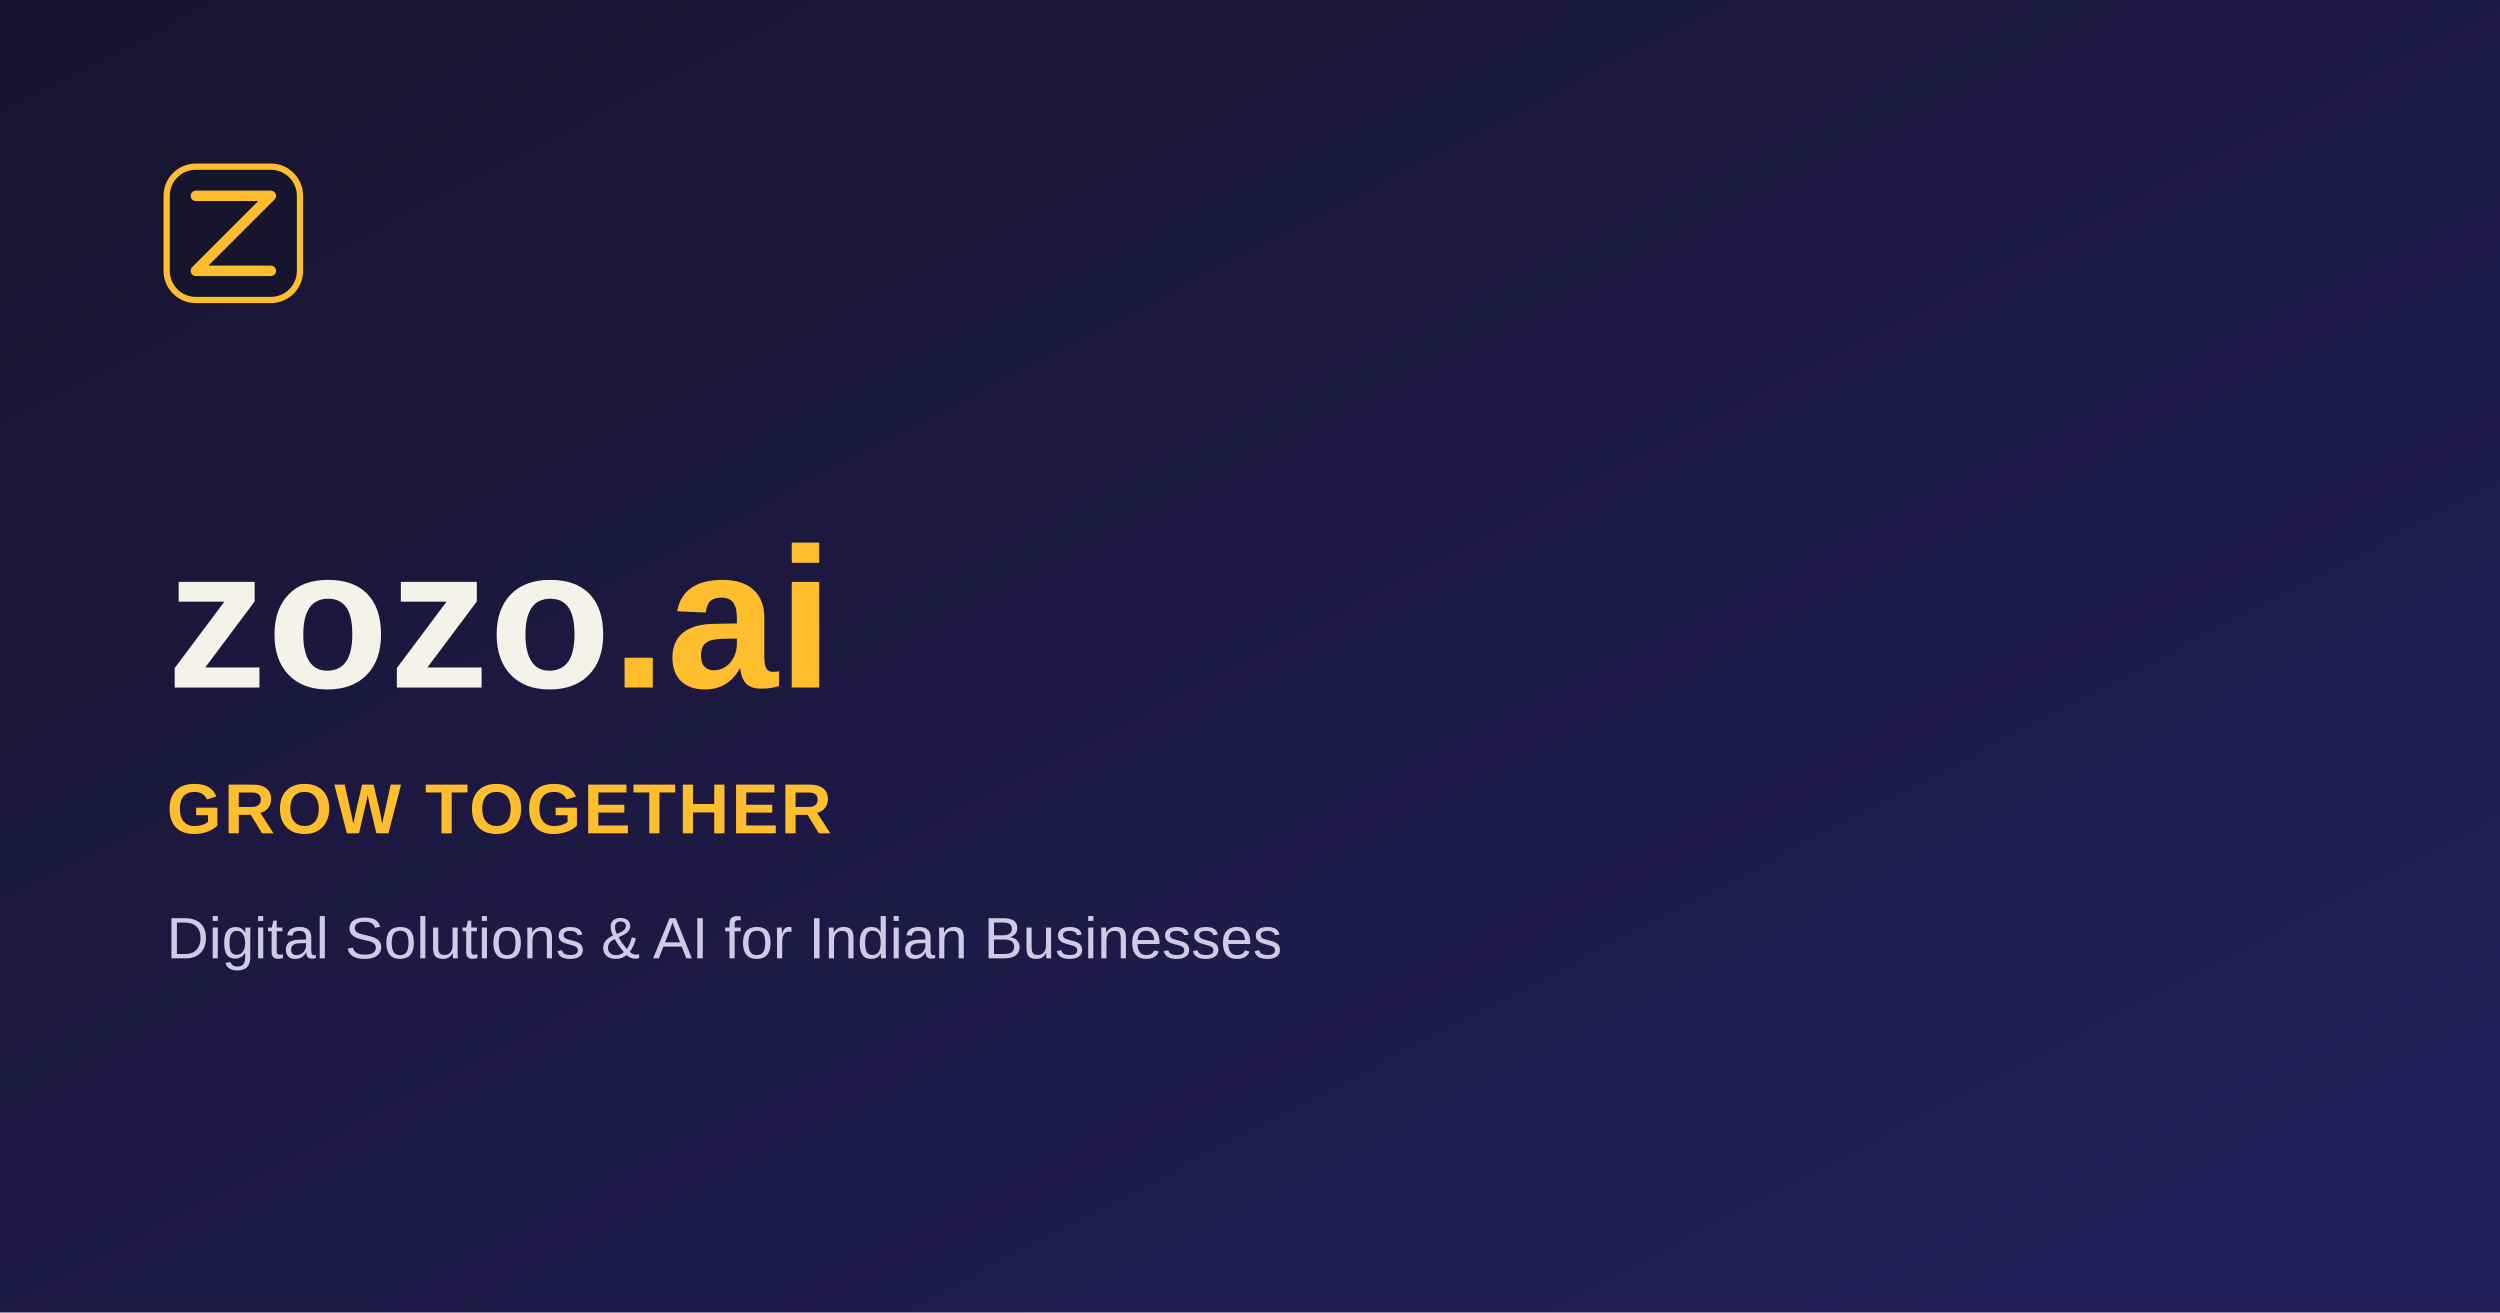
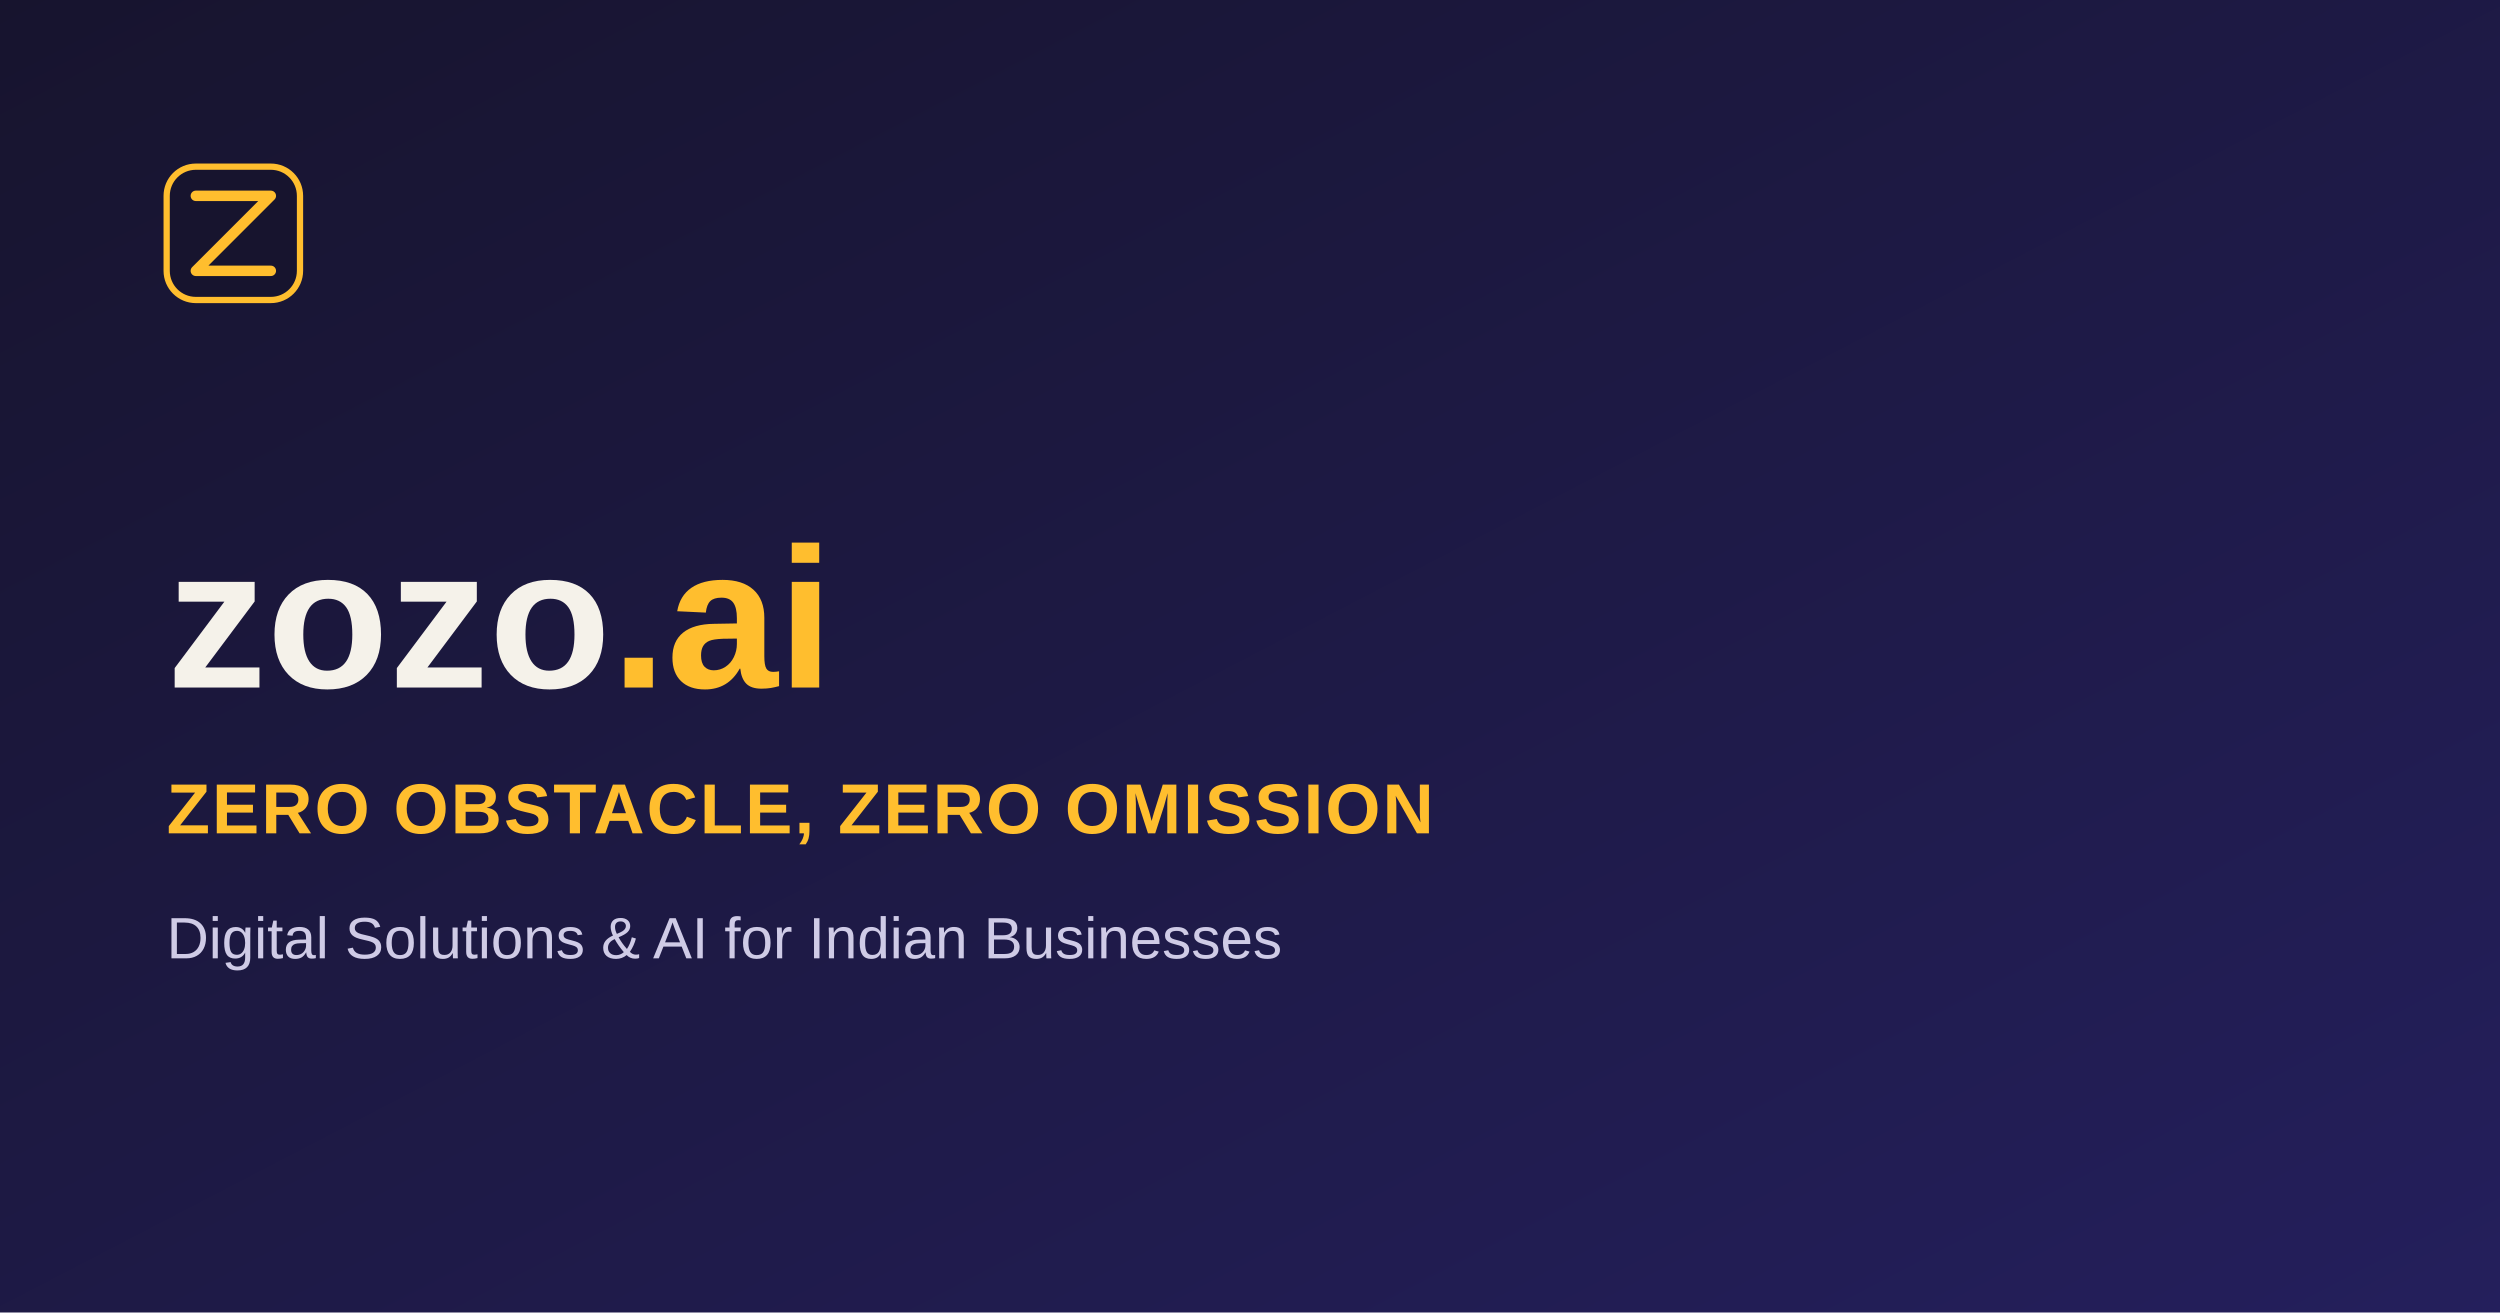
<svg xmlns="http://www.w3.org/2000/svg" width="1200" height="630" viewBox="0 0 1200 630">
  <defs>
    <linearGradient id="bg" x1="0" y1="0" x2="1" y2="1">
      <stop offset="0" stop-color="#17142E" />
      <stop offset="1" stop-color="#241F5C" />
    </linearGradient>
  </defs>
  <rect width="1200" height="630" fill="url(#bg)" />
  <rect x="80" y="80" width="64" height="64" rx="14" fill="#17142E" stroke="#FFBE2E" stroke-width="3" />
  <polyline points="94,94 130,94 94,130 130,130" fill="none" stroke="#FFBE2E" stroke-width="5" stroke-linecap="round" stroke-linejoin="round" />
  <text x="80" y="330" font-family="Arial, sans-serif" font-size="96" font-weight="700" fill="#F5F2EA">
    zozo<tspan fill="#FFBE2E">.ai</tspan>
  </text>
  <text x="80" y="400" font-family="Arial, sans-serif" font-size="34" font-weight="600" fill="#FFBE2E" letter-spacing="1">
-     GROW TOGETHER
+     ZERO OBSTACLE, ZERO OMISSION
  </text>
  <text x="80" y="460" font-family="Arial, sans-serif" font-size="28" fill="#CFCBE6">
    Digital Solutions &amp; AI for Indian Businesses
  </text>
</svg>
